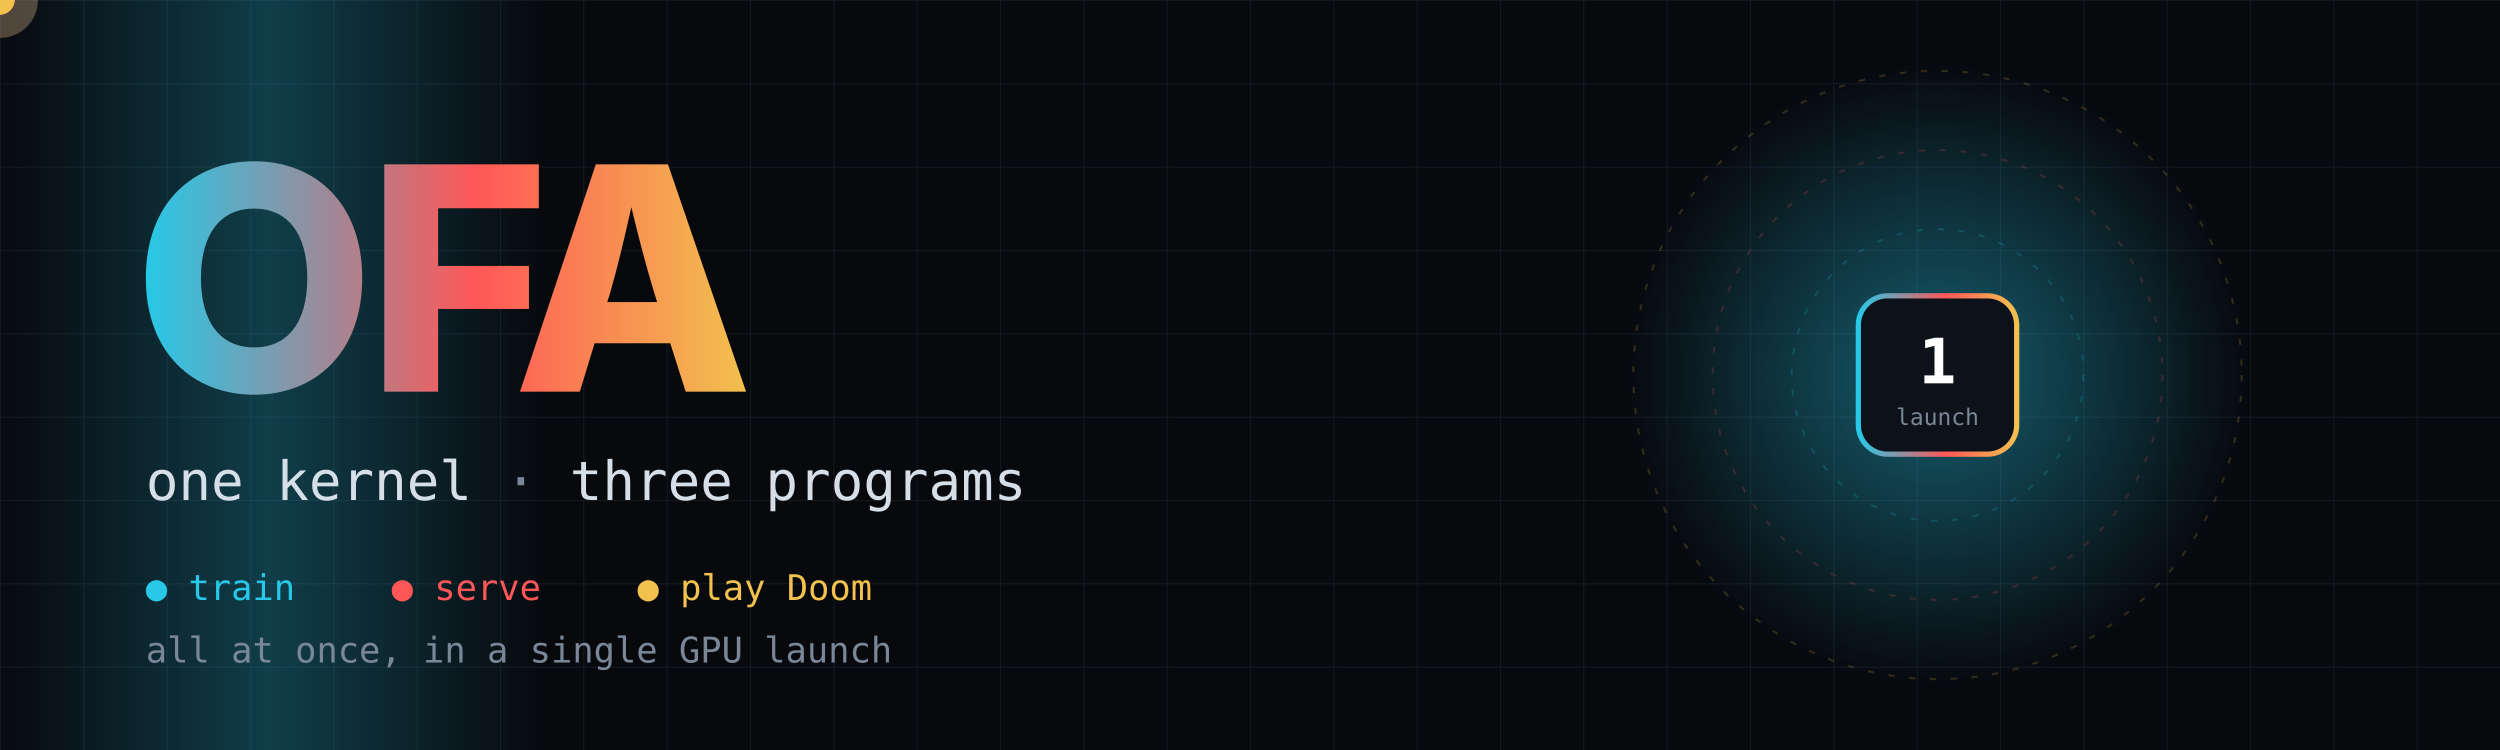
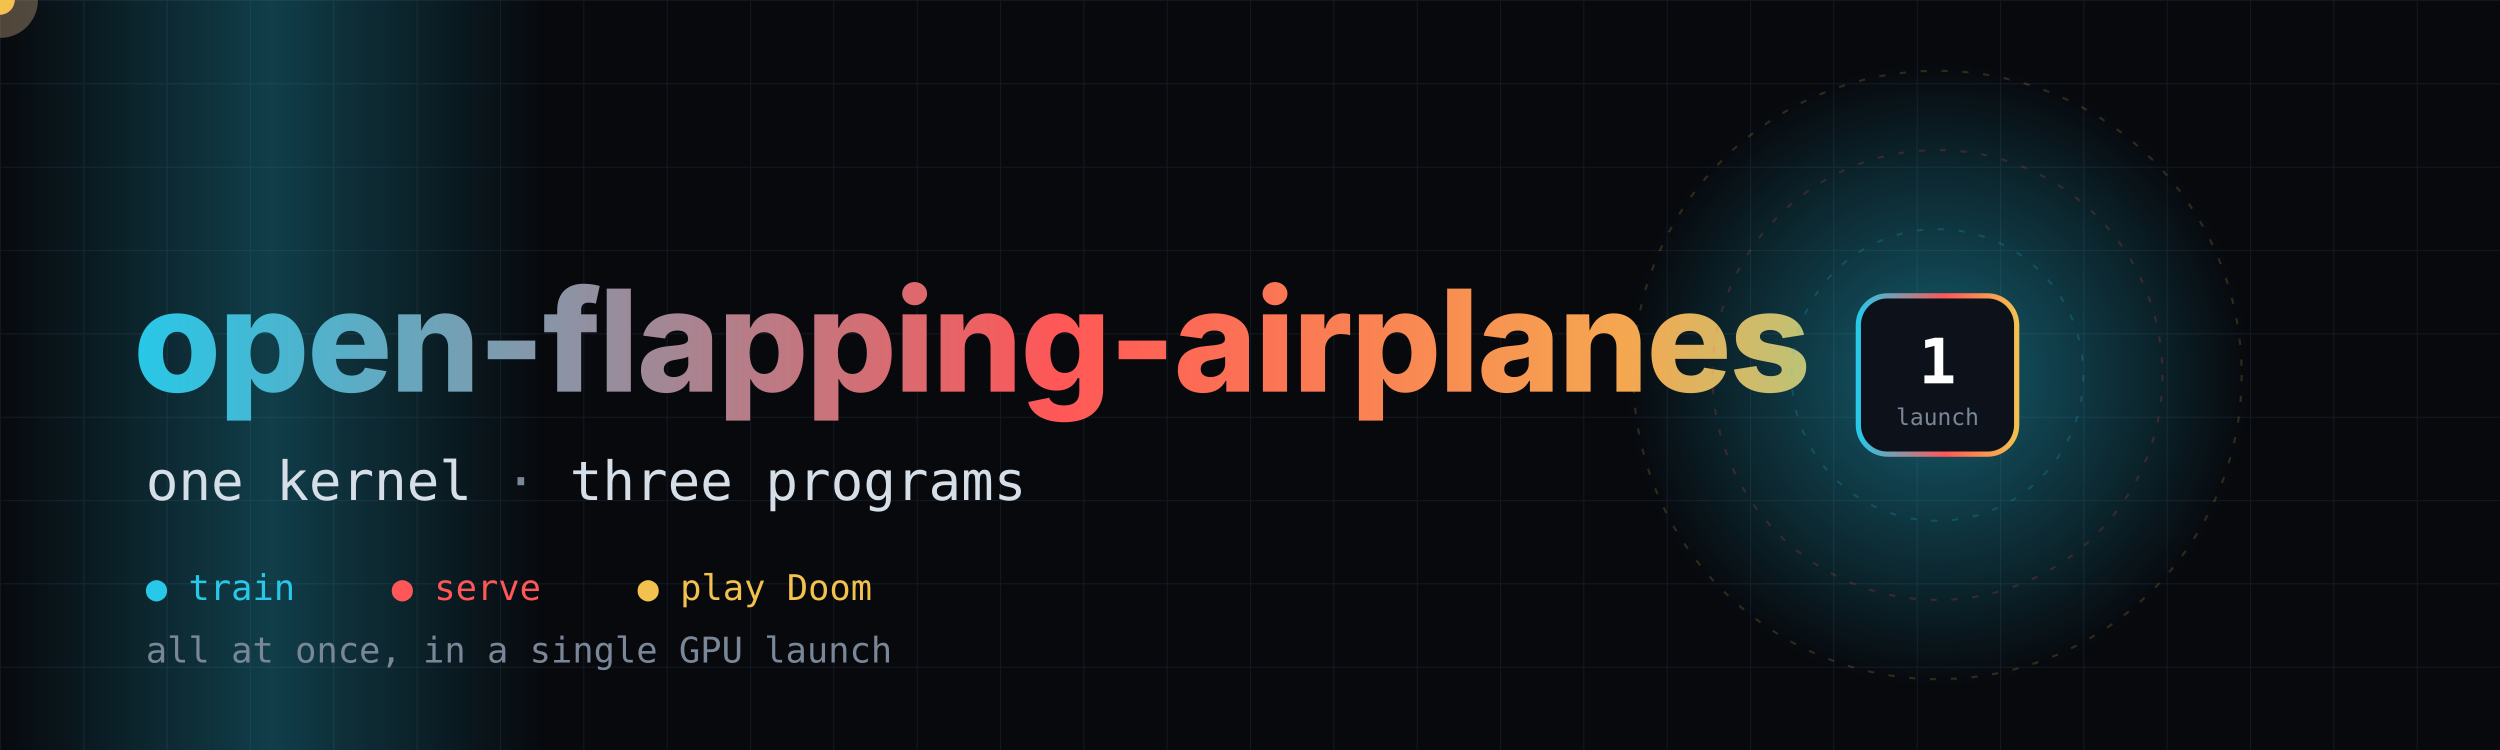
<svg xmlns="http://www.w3.org/2000/svg" viewBox="0 0 1200 360" width="1200" height="360" role="img" aria-label="open-flapping-airplanes: one kernel, three programs">
  <defs>
    <linearGradient id="g" x1="0" x2="1">
      <stop offset="0" stop-color="#27c8e8" />
      <stop offset=".55" stop-color="#ff5757" />
      <stop offset="1" stop-color="#f2c14e" />
    </linearGradient>
    <radialGradient id="glow">
      <stop offset="0" stop-color="#27c8e8" stop-opacity=".45" />
      <stop offset="1" stop-color="#27c8e8" stop-opacity="0" />
    </radialGradient>
    <pattern id="grid" width="40" height="40" patternUnits="userSpaceOnUse">
      <path d="M40 0H0V40" fill="none" stroke="#1d2633" stroke-width="1" opacity=".5" />
    </pattern>
    <linearGradient id="sweep" x1="0" x2="1">
      <stop offset="0" stop-color="#27c8e8" stop-opacity="0" />
      <stop offset=".5" stop-color="#27c8e8" stop-opacity=".55" />
      <stop offset="1" stop-color="#27c8e8" stop-opacity="0" />
    </linearGradient>
  </defs>
  <rect width="1200" height="360" fill="#07090d" />
  <rect width="1200" height="360" fill="url(#grid)" />
  <rect y="0" width="260" height="360" fill="url(#sweep)" opacity=".5">
    <animateTransform attributeName="transform" type="translate" from="-300 0" to="1300 0" dur="7s" repeatCount="indefinite" />
  </rect>
-   <text x="64" y="188" font-family="ui-sans-serif,system-ui,-apple-system,'Segoe UI',sans-serif" font-weight="800" font-size="150" letter-spacing="-4" fill="url(#g)">OFA</text>
+   <text x="64" y="188" font-family="ui-sans-serif,system-ui,-apple-system,'Segoe UI',sans-serif" font-weight="800" font-size="68" letter-spacing="-1" fill="url(#g)">open-flapping-airplanes</text>
  <text x="70" y="240" font-family="ui-monospace,SFMono-Regular,Menlo,Consolas,monospace" font-size="26" fill="#d6dee8">one kernel <tspan fill="#7a8798">·</tspan> three programs</text>
  <g font-family="ui-monospace,SFMono-Regular,Menlo,Consolas,monospace" font-size="17">
    <text x="70" y="288" fill="#27c8e8">● train</text>
    <text x="188" y="288" fill="#ff5757">● serve</text>
    <text x="306" y="288" fill="#f2c14e">● play Doom</text>
    <text x="70" y="318" fill="#7a8798">all at once, in a single GPU launch</text>
  </g>
  <circle cx="930" cy="180" r="150" fill="url(#glow)">
    <animate attributeName="r" values="130;165;130" dur="4s" repeatCount="indefinite" />
  </circle>
  <circle cx="930" cy="180" r="70" fill="none" stroke="#27c8e8" stroke-opacity=".18" stroke-dasharray="3 7" />
  <circle r="7" fill="#27c8e8">
    <animateMotion dur="5s" begin="0s" repeatCount="indefinite" path="M 930,110 A 70,70 0 1,1 929.99,110" />
    <animate attributeName="r" values="7;10;7" dur="2s" repeatCount="indefinite" />
  </circle>
  <circle r="18.2" fill="#27c8e8" opacity=".16">
    <animateMotion dur="5s" begin="0s" repeatCount="indefinite" path="M 930,110 A 70,70 0 1,1 929.99,110" />
  </circle>
  <circle cx="930" cy="180" r="108" fill="none" stroke="#ff5757" stroke-opacity=".18" stroke-dasharray="3 7" />
  <circle r="7" fill="#ff5757">
    <animateMotion dur="7s" begin="-2.3s" repeatCount="indefinite" path="M 930,72 A 108,108 0 1,1 929.99,72" />
    <animate attributeName="r" values="7;10;7" dur="2s" repeatCount="indefinite" />
  </circle>
  <circle r="18.2" fill="#ff5757" opacity=".16">
    <animateMotion dur="7s" begin="-2.3s" repeatCount="indefinite" path="M 930,72 A 108,108 0 1,1 929.99,72" />
  </circle>
  <circle cx="930" cy="180" r="146" fill="none" stroke="#f2c14e" stroke-opacity=".18" stroke-dasharray="3 7" />
  <circle r="7" fill="#f2c14e">
    <animateMotion dur="10s" begin="-5.1s" repeatCount="indefinite" path="M 930,34 A 146,146 0 1,1 929.99,34" />
    <animate attributeName="r" values="7;10;7" dur="2s" repeatCount="indefinite" />
  </circle>
  <circle r="18.2" fill="#f2c14e" opacity=".16">
    <animateMotion dur="10s" begin="-5.1s" repeatCount="indefinite" path="M 930,34 A 146,146 0 1,1 929.99,34" />
  </circle>
  <rect x="892" y="142" width="76" height="76" rx="14" fill="#0d121a" stroke="url(#g)" stroke-width="2.5">
    <animate attributeName="stroke-width" values="2.5;5;2.5" dur="2.4s" repeatCount="indefinite" />
  </rect>
  <text x="930" y="184" text-anchor="middle" font-family="ui-monospace,SFMono-Regular,Menlo,Consolas,monospace" font-weight="700" font-size="30" fill="#fff">1</text>
  <text x="930" y="204" text-anchor="middle" font-family="ui-monospace,SFMono-Regular,Menlo,Consolas,monospace" font-size="11" fill="#7a8798">launch</text>
</svg>
